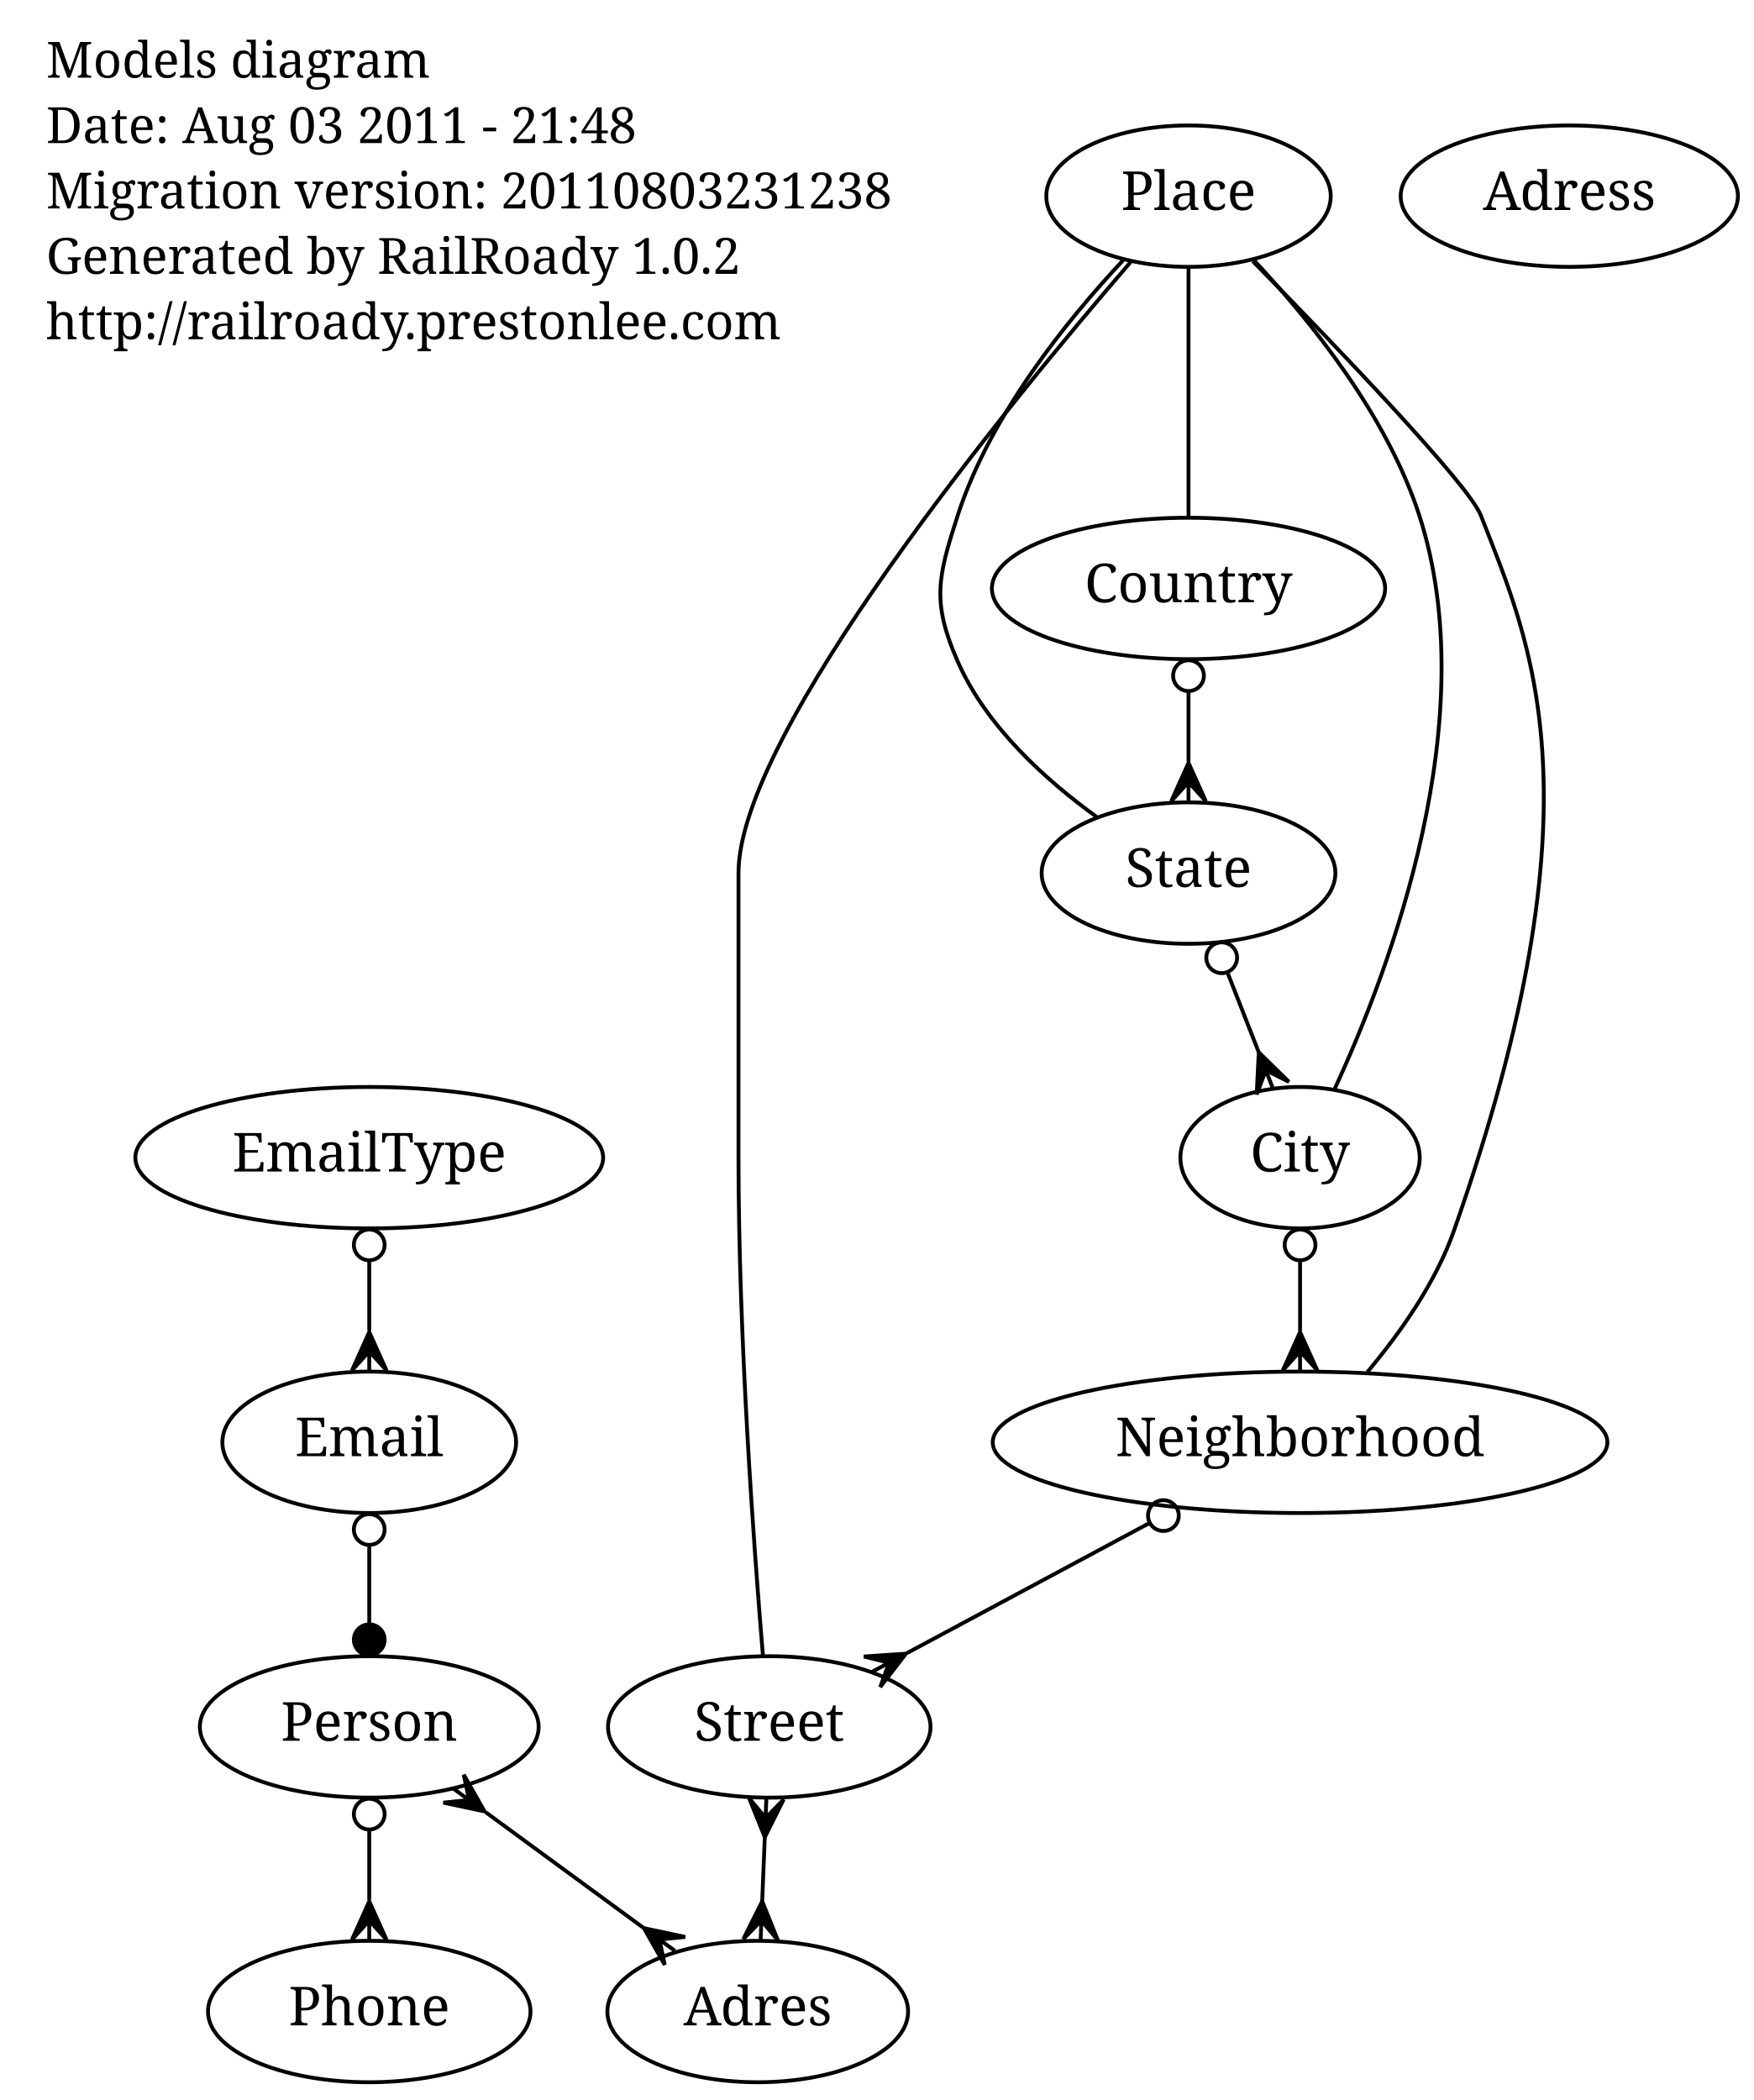
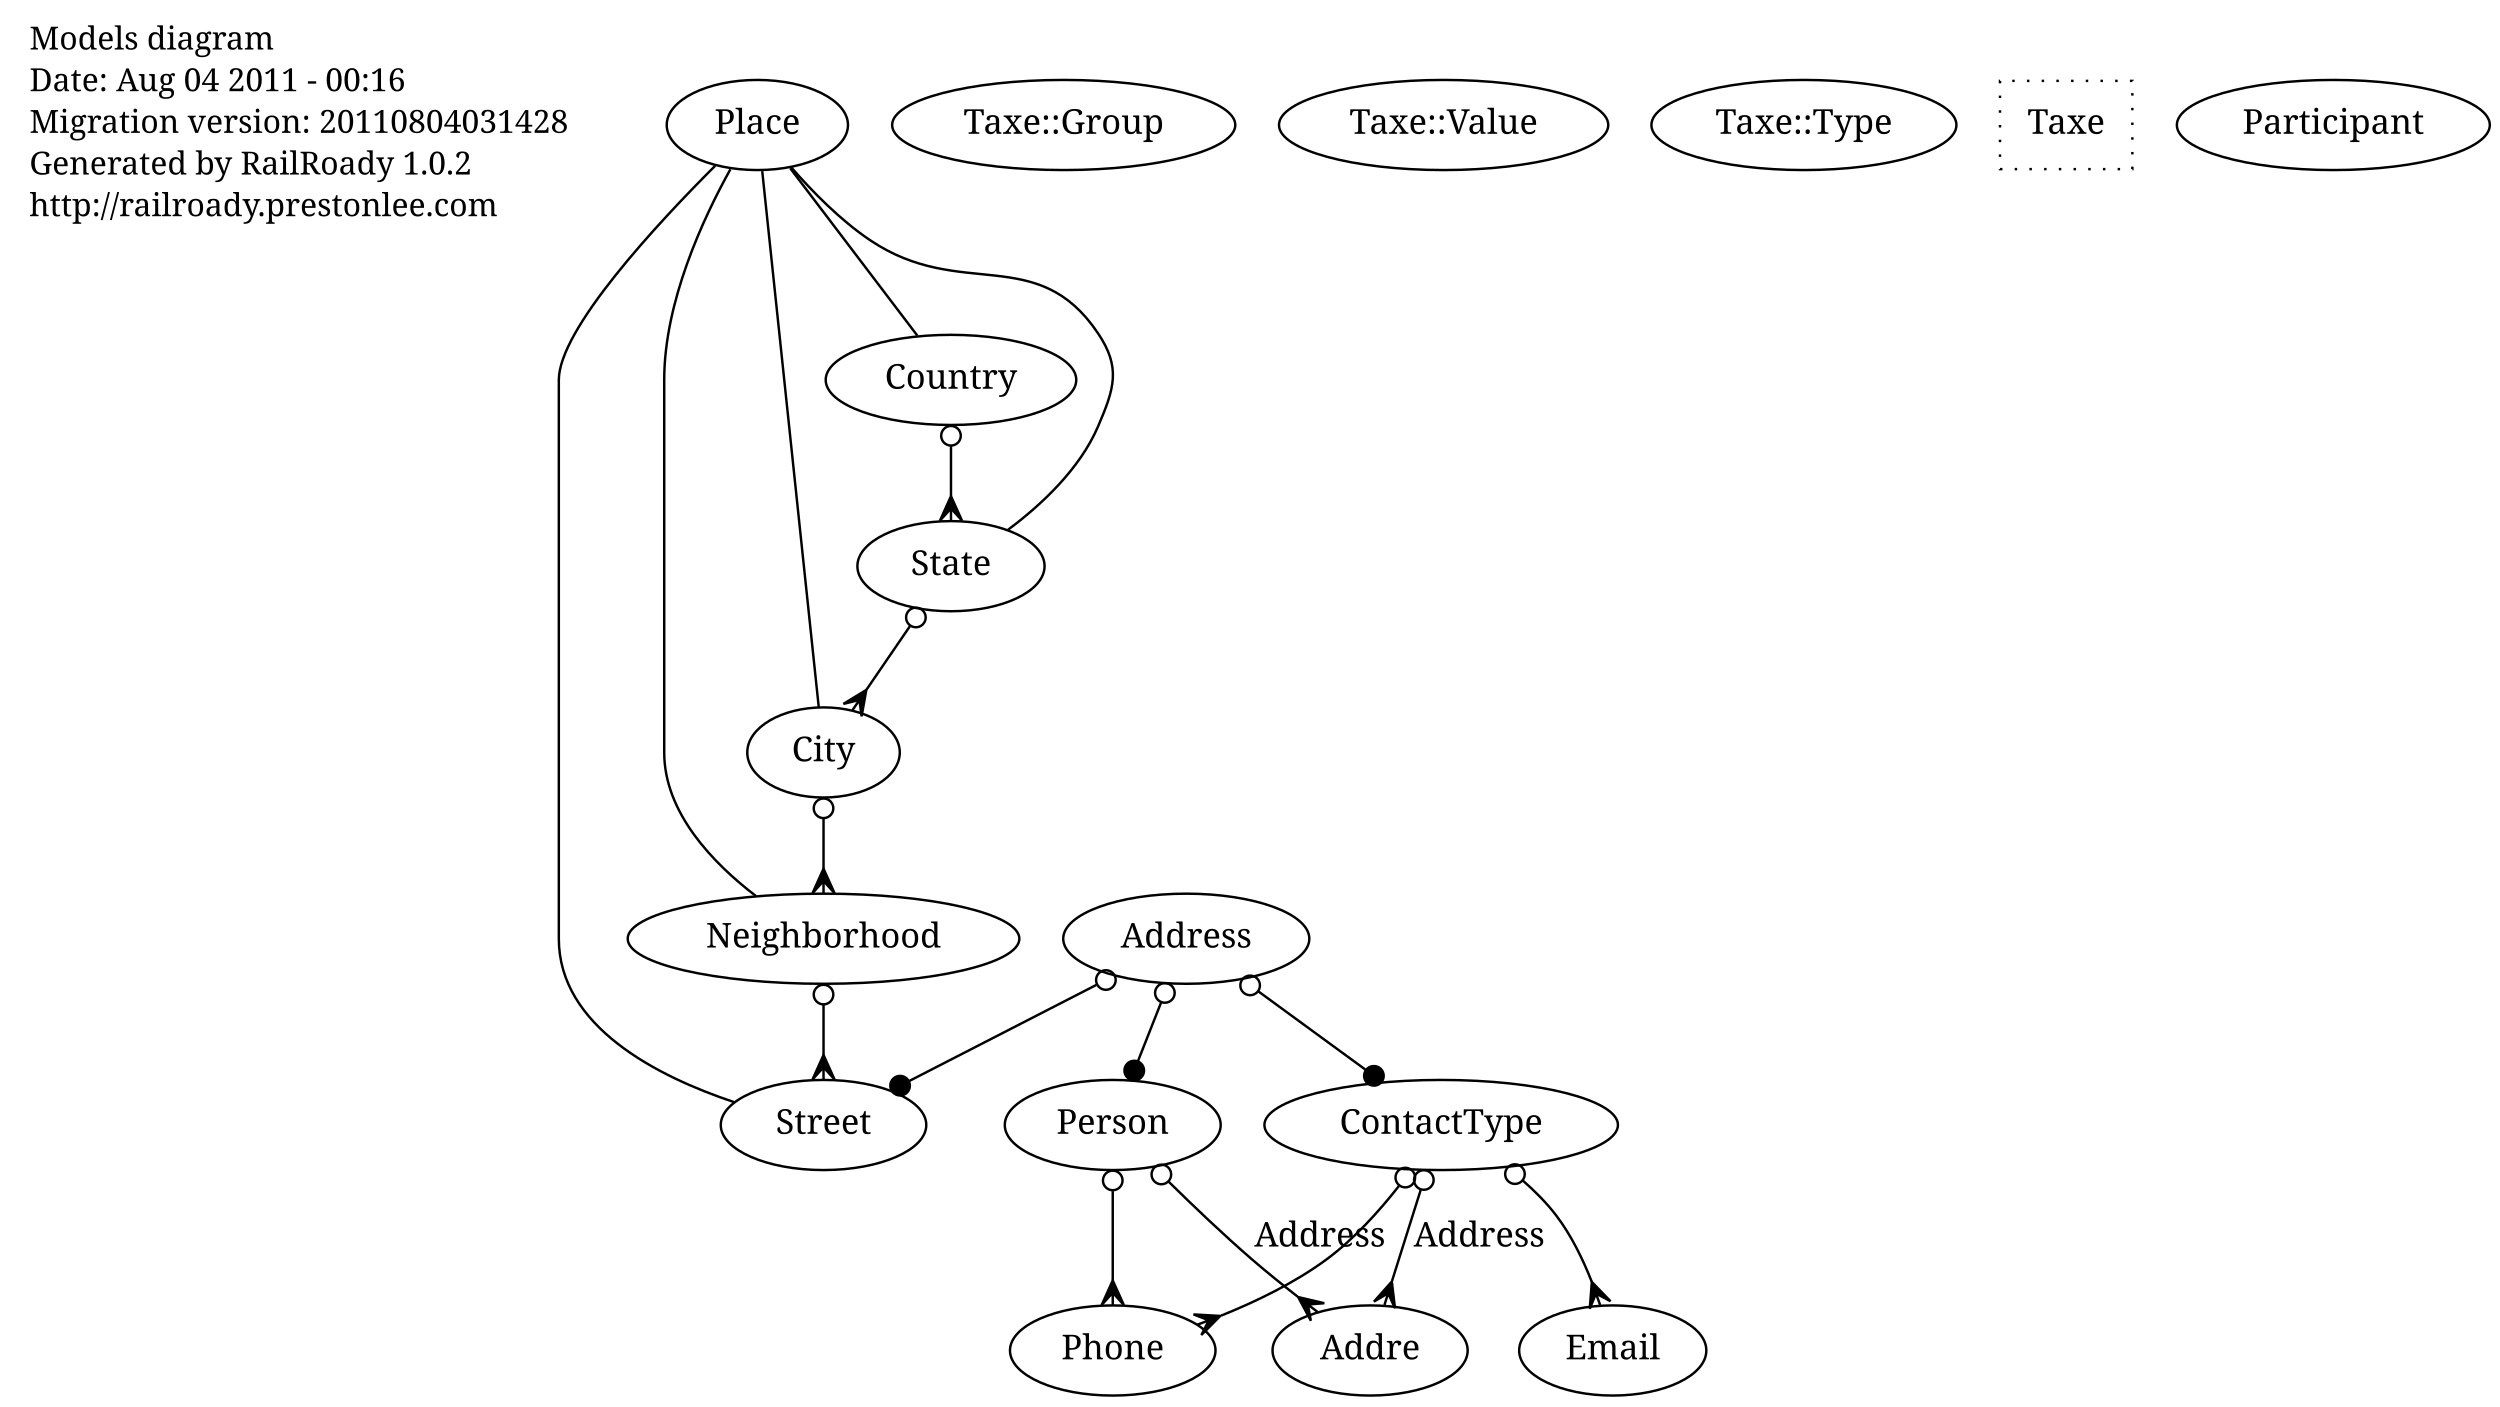
- <svg xmlns="http://www.w3.org/2000/svg" width="456pt" height="546pt" viewBox="0.00 0.00 456.00 546.00">
-   <g id="graph1" class="graph" transform="scale(1 1) rotate(0) translate(4 542)">
-     <polygon fill="white" stroke="white" points="-4,5 -4,-542 453,-542 453,5 -4,5" />
+ <svg xmlns="http://www.w3.org/2000/svg" width="1020pt" height="574pt" viewBox="0.00 0.00 1020.00 574.00">
+   <g id="graph1" class="graph" transform="scale(1 1) rotate(0) translate(4 570)">
+     <polygon fill="white" stroke="white" points="-4,5 -4,-570 1017,-570 1017,5 -4,5" />
    <g id="node1" class="node">
-       <text text-anchor="start" x="8" y="-521.8" font-family="Times Roman,serif" font-size="13.00">Models diagram</text>
-       <text text-anchor="start" x="8" y="-504.8" font-family="Times Roman,serif" font-size="13.00">Date: Aug 03 2011 - 21:48</text>
-       <text text-anchor="start" x="8" y="-487.8" font-family="Times Roman,serif" font-size="13.00">Migration version: 20110803231238</text>
-       <text text-anchor="start" x="8" y="-470.8" font-family="Times Roman,serif" font-size="13.00">Generated by RailRoady 1.0.2</text>
-       <text text-anchor="start" x="8" y="-453.8" font-family="Times Roman,serif" font-size="13.00">http://railroady.prestonlee.com</text>
+       <text text-anchor="start" x="8" y="-549.8" font-family="Times Roman,serif" font-size="13.00">Models diagram</text>
+       <text text-anchor="start" x="8" y="-532.8" font-family="Times Roman,serif" font-size="13.00">Date: Aug 04 2011 - 00:16</text>
+       <text text-anchor="start" x="8" y="-515.8" font-family="Times Roman,serif" font-size="13.00">Migration version: 20110804031428</text>
+       <text text-anchor="start" x="8" y="-498.8" font-family="Times Roman,serif" font-size="13.00">Generated by RailRoady 1.0.2</text>
+       <text text-anchor="start" x="8" y="-481.8" font-family="Times Roman,serif" font-size="13.00">http://railroady.prestonlee.com</text>
    </g>
    <g id="node2" class="node">
-       <ellipse fill="none" stroke="black" cx="196" cy="-93" rx="41.927" ry="18.385" />
-       <text text-anchor="middle" x="196" y="-89.4" font-family="Times Roman,serif" font-size="14.00">Street</text>
+       <ellipse fill="none" stroke="black" cx="332" cy="-111" rx="41.927" ry="18.385" />
+       <text text-anchor="middle" x="332" y="-107.4" font-family="Times Roman,serif" font-size="14.00">Street</text>
+     </g>
+     <g id="node3" class="node">
+       <ellipse fill="none" stroke="black" cx="384" cy="-339" rx="38.184" ry="18.385" />
+       <text text-anchor="middle" x="384" y="-335.4" font-family="Times Roman,serif" font-size="14.00">State</text>
+     </g>
+     <g id="node7" class="node">
+       <ellipse fill="none" stroke="black" cx="332" cy="-263" rx="31.113" ry="18.385" />
+       <text text-anchor="middle" x="332" y="-259.4" font-family="Times Roman,serif" font-size="14.00">City</text>
+     </g>
+     <g id="edge4" class="edge">
+       <path fill="none" stroke="black" d="M367.358,-314.677C361.669,-306.363 355.291,-297.041 349.535,-288.628" />
+       <ellipse fill="none" stroke="black" cx="369.681" cy="-318.072" rx="4" ry="4" />
+       <polygon fill="black" stroke="black" points="349.463,-288.522 347.53,-277.728 346.639,-284.396 343.816,-280.269 343.816,-280.269 343.816,-280.269 346.639,-284.396 340.102,-282.81 349.463,-288.522 349.463,-288.522" />
+     </g>
+     <g id="node4" class="node">
+       <ellipse fill="none" stroke="black" cx="430" cy="-519" rx="70.004" ry="18.385" />
+       <text text-anchor="middle" x="430" y="-515.4" font-family="Times Roman,serif" font-size="14.00">Taxe::Group</text>
+     </g>
+     <g id="node5" class="node">
+       <ellipse fill="none" stroke="black" cx="585" cy="-519" rx="67.175" ry="18.385" />
+       <text text-anchor="middle" x="585" y="-515.4" font-family="Times Roman,serif" font-size="14.00">Taxe::Value</text>
+     </g>
+     <g id="node6" class="node">
+       <ellipse fill="none" stroke="black" cx="732" cy="-519" rx="62.225" ry="18.385" />
+       <text text-anchor="middle" x="732" y="-515.4" font-family="Times Roman,serif" font-size="14.00">Taxe::Type</text>
+     </g>
+     <g id="node16" class="node">
+       <ellipse fill="none" stroke="black" cx="332" cy="-187" rx="79.903" ry="18.385" />
+       <text text-anchor="middle" x="332" y="-183.4" font-family="Times Roman,serif" font-size="14.00">Neighborhood</text>
+     </g>
+     <g id="edge8" class="edge">
+       <path fill="none" stroke="black" d="M332,-236.073C332,-229.449 332,-222.332 332,-215.63" />
+       <ellipse fill="none" stroke="black" cx="332" cy="-240.213" rx="4" ry="4" />
+       <polygon fill="black" stroke="black" points="332,-215.57 336.5,-205.57 332,-210.57 332,-205.57 332,-205.57 332,-205.57 332,-210.57 327.5,-205.57 332,-215.57 332,-215.57" />
+     </g>
+     <g id="node8" class="node">
+       <ellipse fill="none" stroke="black" cx="450" cy="-19" rx="41.927" ry="18.385" />
+       <text text-anchor="middle" x="450" y="-15.4" font-family="Times Roman,serif" font-size="14.00">Phone</text>
+     </g>
+     <g id="node9" class="node">
+       <ellipse fill="none" stroke="black" cx="654" cy="-19" rx="38.184" ry="18.385" />
+       <text text-anchor="middle" x="654" y="-15.4" font-family="Times Roman,serif" font-size="14.00">Email</text>
+     </g>
+     <g id="node10" class="node">
+       <ellipse fill="none" stroke="black" cx="584" cy="-111" rx="72.125" ry="18.385" />
+       <text text-anchor="middle" x="584" y="-107.4" font-family="Times Roman,serif" font-size="14.00">ContactType</text>
+     </g>
+     <g id="edge12" class="edge">
+       <path fill="none" stroke="black" d="M566.788,-86.147C558.675,-75.798 548.298,-64.288 537,-56 524.204,-46.613 508.663,-39.039 494.277,-33.248" />
+       <ellipse fill="none" stroke="black" cx="569.364" cy="-89.546" rx="4" ry="4" />
+       <polygon fill="black" stroke="black" points="493.888,-33.099 486.159,-25.32 489.218,-31.31 484.549,-29.522 484.549,-29.522 484.549,-29.522 489.218,-31.31 482.94,-33.724 493.888,-33.099 493.888,-33.099" />
+     </g>
+     <g id="edge14" class="edge">
+       <path fill="none" stroke="black" d="M617.382,-88.264C622.357,-83.919 627.111,-79.115 631,-74 637.072,-66.013 641.843,-56.188 645.428,-47.063" />
+       <ellipse fill="none" stroke="black" cx="614.1" cy="-90.967" rx="4" ry="4" />
+       <polygon fill="black" stroke="black" points="645.464,-46.963 653.091,-39.083 647.161,-42.259 648.858,-37.556 648.858,-37.556 648.858,-37.556 647.161,-42.259 644.625,-36.029 645.464,-46.963 645.464,-46.963" />
+     </g>
+     <g id="node26" class="node">
+       <ellipse fill="none" stroke="black" cx="555" cy="-19" rx="39.807" ry="18.385" />
+       <text text-anchor="middle" x="555" y="-15.4" font-family="Times Roman,serif" font-size="14.00">Addre</text>
+     </g>
+     <g id="edge16" class="edge">
+       <path fill="none" stroke="black" d="M575.63,-84.447C571.971,-72.841 567.675,-59.21 563.953,-47.401" />
+       <ellipse fill="none" stroke="black" cx="576.929" cy="-88.567" rx="4" ry="4" />
+       <polygon fill="black" stroke="black" points="563.866,-47.127 565.152,-36.237 562.363,-42.359 560.86,-37.59 560.86,-37.59 560.86,-37.59 562.363,-42.359 556.568,-38.943 563.866,-47.127 563.866,-47.127" />
+       <text text-anchor="middle" x="599.5" y="-61.4" font-family="Times Roman,serif" font-size="14.00">Address</text>
+     </g>
+     <g id="node11" class="node">
+       <ellipse fill="none" stroke="black" cx="384" cy="-415" rx="51.118" ry="18.385" />
+       <text text-anchor="middle" x="384" y="-411.4" font-family="Times Roman,serif" font-size="14.00">Country</text>
+     </g>
+     <g id="edge18" class="edge">
+       <path fill="none" stroke="black" d="M384,-388.073C384,-381.449 384,-374.332 384,-367.63" />
+       <ellipse fill="none" stroke="black" cx="384" cy="-392.213" rx="4" ry="4" />
+       <polygon fill="black" stroke="black" points="384,-367.57 388.5,-357.57 384,-362.57 384,-357.57 384,-357.57 384,-357.57 384,-362.57 379.5,-357.57 384,-367.57 384,-367.57" />
+     </g>
+     <g id="node12" class="node">
+       <ellipse fill="none" stroke="black" cx="305" cy="-519" rx="36.977" ry="18.385" />
+       <text text-anchor="middle" x="305" y="-515.4" font-family="Times Roman,serif" font-size="14.00">Place</text>
+     </g>
+     <g id="edge2" class="edge">
+       <path fill="none" stroke="black" d="M287.822,-502.39C264.045,-478.646 224,-435.597 224,-415 224,-415 224,-415 224,-187 224,-151.234 264.104,-130.836 295.436,-120.358" />
+     </g>
+     <g id="edge6" class="edge">
+       <path fill="none" stroke="black" d="M318.905,-501.617C327.373,-491.905 338.873,-480.155 351,-472 388.052,-447.083 419.104,-471.066 444,-434 453.417,-419.98 450.663,-411.519 444,-396 436.518,-378.573 420.8,-363.963 407.328,-353.898" />
+     </g>
+     <g id="edge10" class="edge">
+       <path fill="none" stroke="black" d="M306.985,-500.176C311.991,-452.718 325.079,-328.62 330.048,-281.507" />
+     </g>
+     <g id="edge20" class="edge">
+       <path fill="none" stroke="black" d="M318.401,-501.358C332.84,-482.349 355.701,-452.254 370.267,-433.078" />
+     </g>
+     <g id="edge28" class="edge">
+       <path fill="none" stroke="black" d="M294.009,-500.942C282.786,-480.753 267,-446.718 267,-415 267,-415 267,-415 267,-263 267,-238.52 286.718,-217.951 304.434,-204.411" />
+     </g>
+     <g id="node13" class="node">
+       <polygon fill="none" stroke="black" stroke-dasharray="1,5" points="866,-537 812,-537 812,-501 866,-501 866,-537" />
+       <text text-anchor="middle" x="839" y="-515.4" font-family="Times Roman,serif" font-size="14.00">Taxe</text>
    </g>
    <g id="node14" class="node">
-       <ellipse fill="none" stroke="black" cx="193" cy="-19" rx="39.097" ry="18.385" />
-       <text text-anchor="middle" x="193" y="-15.4" font-family="Times Roman,serif" font-size="14.00">Adres</text>
+       <ellipse fill="none" stroke="black" cx="948" cy="-519" rx="63.848" ry="18.385" />
+       <text text-anchor="middle" x="948" y="-515.4" font-family="Times Roman,serif" font-size="14.00">Participant</text>
    </g>
-     <g id="edge2" class="edge">
-       <path fill="none" stroke="black" d="M194.836,-64.282C194.615,-58.836 194.384,-53.138 194.163,-47.693" />
-       <polygon fill="black" stroke="black" points="194.838,-64.335 190.747,-74.509 195.04,-69.331 195.243,-74.327 195.243,-74.327 195.243,-74.327 195.04,-69.331 199.739,-74.144 194.838,-64.335 194.838,-64.335" />
-       <polygon fill="black" stroke="black" points="194.162,-47.659 198.253,-37.485 193.959,-42.663 193.757,-37.667 193.757,-37.667 193.757,-37.667 193.959,-42.663 189.26,-37.85 194.162,-47.659 194.162,-47.659" />
-     </g>
-     <g id="node3" class="node">
-       <ellipse fill="none" stroke="black" cx="305" cy="-315" rx="38.184" ry="18.385" />
-       <text text-anchor="middle" x="305" y="-311.4" font-family="Times Roman,serif" font-size="14.00">State</text>
-     </g>
-     <g id="node4" class="node">
-       <ellipse fill="none" stroke="black" cx="334" cy="-241" rx="31.113" ry="18.385" />
-       <text text-anchor="middle" x="334" y="-237.4" font-family="Times Roman,serif" font-size="14.00">City</text>
-     </g>
-     <g id="edge6" class="edge">
-       <path fill="none" stroke="black" d="M315.159,-289.076C317.767,-282.422 320.581,-275.241 323.219,-268.509" />
-       <ellipse fill="none" stroke="black" cx="313.628" cy="-292.984" rx="4" ry="4" />
-       <polygon fill="black" stroke="black" points="323.265,-268.392 331.104,-260.724 325.09,-263.737 326.914,-259.082 326.914,-259.082 326.914,-259.082 325.09,-263.737 322.724,-257.44 323.265,-268.392 323.265,-268.392" />
-     </g>
-     <g id="node12" class="node">
-       <ellipse fill="none" stroke="black" cx="334" cy="-167" rx="79.903" ry="18.385" />
-       <text text-anchor="middle" x="334" y="-163.4" font-family="Times Roman,serif" font-size="14.00">Neighborhood</text>
-     </g>
-     <g id="edge10" class="edge">
-       <path fill="none" stroke="black" d="M334,-214.309C334,-208.377 334,-202.061 334,-196.04" />
-       <ellipse fill="none" stroke="black" cx="334" cy="-218.327" rx="4" ry="4" />
-       <polygon fill="black" stroke="black" points="334,-195.667 338.5,-185.667 334,-190.667 334,-185.667 334,-185.667 334,-185.667 334,-190.667 329.5,-185.667 334,-195.667 334,-195.667" />
-     </g>
-     <g id="node5" class="node">
-       <ellipse fill="none" stroke="black" cx="92" cy="-19" rx="41.927" ry="18.385" />
-       <text text-anchor="middle" x="92" y="-15.4" font-family="Times Roman,serif" font-size="14.00">Phone</text>
-     </g>
-     <g id="node6" class="node">
-       <ellipse fill="none" stroke="black" cx="92" cy="-167" rx="38.184" ry="18.385" />
-       <text text-anchor="middle" x="92" y="-163.4" font-family="Times Roman,serif" font-size="14.00">Email</text>
-     </g>
-     <g id="node11" class="node">
-       <ellipse fill="none" stroke="black" cx="92" cy="-93" rx="44.047" ry="18.385" />
-       <text text-anchor="middle" x="92" y="-89.4" font-family="Times Roman,serif" font-size="14.00">Person</text>
-     </g>
-     <g id="edge14" class="edge">
-       <path fill="none" stroke="black" d="M92,-140.309C92,-133.635 92,-126.476 92,-119.797" />
-       <ellipse fill="none" stroke="black" cx="92" cy="-144.327" rx="4" ry="4" />
-       <ellipse fill="black" stroke="black" cx="92" cy="-115.667" rx="4" ry="4" />
-     </g>
-     <g id="node7" class="node">
-       <ellipse fill="none" stroke="black" cx="305" cy="-389" rx="51.118" ry="18.385" />
-       <text text-anchor="middle" x="305" y="-385.4" font-family="Times Roman,serif" font-size="14.00">Country</text>
-     </g>
-     <g id="edge16" class="edge">
-       <path fill="none" stroke="black" d="M305,-362.309C305,-356.377 305,-350.061 305,-344.04" />
-       <ellipse fill="none" stroke="black" cx="305" cy="-366.327" rx="4" ry="4" />
-       <polygon fill="black" stroke="black" points="305,-343.667 309.5,-333.667 305,-338.667 305,-333.667 305,-333.667 305,-333.667 305,-338.667 300.5,-333.667 305,-343.667 305,-343.667" />
-     </g>
-     <g id="node8" class="node">
-       <ellipse fill="none" stroke="black" cx="305" cy="-491" rx="36.977" ry="18.385" />
-       <text text-anchor="middle" x="305" y="-487.4" font-family="Times Roman,serif" font-size="14.00">Place</text>
-     </g>
-     <g id="edge4" class="edge">
-       <path fill="none" stroke="black" d="M289.944,-473.863C258.344,-437.175 188,-351.416 188,-315 188,-315 188,-315 188,-241 188,-194.425 191.999,-139.726 194.342,-111.673" />
-     </g>
-     <g id="edge8" class="edge">
-       <path fill="none" stroke="black" d="M288.03,-474.378C273.431,-458.796 253.43,-434.052 245,-408 239.8,-391.931 238.199,-385.459 245,-370 252.397,-353.185 267.754,-339.265 281.079,-329.635" />
-     </g>
-     <g id="edge12" class="edge">
-       <path fill="none" stroke="black" d="M321.97,-474.378C336.569,-458.796 356.57,-434.052 365,-408 382.068,-355.255 357.349,-289.915 343.013,-258.925" />
-     </g>
-     <g id="edge18" class="edge">
-       <path fill="none" stroke="black" d="M305,-472.292C305,-453.888 305,-425.953 305,-407.59" />
-     </g>
-     <g id="edge28" class="edge">
-       <path fill="none" stroke="black" d="M321.715,-474.097C343.132,-452.238 377.886,-416.013 381,-408 393.731,-375.244 413.509,-334.393 374,-222 369.223,-208.411 359.915,-195.283 351.479,-185.262" />
-     </g>
-     <g id="node9" class="node">
-       <ellipse fill="none" stroke="black" cx="404" cy="-491" rx="43.841" ry="18.385" />
-       <text text-anchor="middle" x="404" y="-487.4" font-family="Times Roman,serif" font-size="14.00">Adress</text>
-     </g>
-     <g id="node10" class="node">
-       <ellipse fill="none" stroke="black" cx="92" cy="-241" rx="60.811" ry="18.385" />
-       <text text-anchor="middle" x="92" y="-237.4" font-family="Times Roman,serif" font-size="14.00">EmailType</text>
-     </g>
-     <g id="edge20" class="edge">
-       <path fill="none" stroke="black" d="M92,-214.309C92,-208.377 92,-202.061 92,-196.04" />
-       <ellipse fill="none" stroke="black" cx="92" cy="-218.327" rx="4" ry="4" />
-       <polygon fill="black" stroke="black" points="92,-195.667 96.5,-185.667 92,-190.667 92,-185.667 92,-185.667 92,-185.667 92,-190.667 87.5,-185.667 92,-195.667 92,-195.667" />
+     <g id="node15" class="node">
+       <ellipse fill="none" stroke="black" cx="450" cy="-111" rx="44.047" ry="18.385" />
+       <text text-anchor="middle" x="450" y="-107.4" font-family="Times Roman,serif" font-size="14.00">Person</text>
    </g>
    <g id="edge22" class="edge">
-       <path fill="none" stroke="black" d="M92,-66.309C92,-60.377 92,-54.061 92,-48.04" />
-       <ellipse fill="none" stroke="black" cx="92" cy="-70.327" rx="4" ry="4" />
-       <polygon fill="black" stroke="black" points="92,-47.667 96.5,-37.667 92,-42.667 92,-37.667 92,-37.667 92,-37.667 92,-42.667 87.5,-37.667 92,-47.667 92,-47.667" />
+       <path fill="none" stroke="black" d="M450,-84.029C450,-72.599 450,-59.267 450,-47.66" />
+       <ellipse fill="none" stroke="black" cx="450" cy="-88.382" rx="4" ry="4" />
+       <polygon fill="black" stroke="black" points="450,-47.59 454.5,-37.59 450,-42.59 450,-37.59 450,-37.59 450,-37.59 450,-42.59 445.5,-37.59 450,-47.59 450,-47.59" />
    </g>
    <g id="edge24" class="edge">
-       <path fill="none" stroke="black" d="M122.336,-70.773C135.324,-61.257 150.442,-50.181 163.353,-40.722" />
-       <polygon fill="black" stroke="black" points="121.982,-71.033 111.256,-73.313 117.949,-73.988 113.915,-76.943 113.915,-76.943 113.915,-76.943 117.949,-73.988 116.575,-80.573 121.982,-71.033 121.982,-71.033" />
-       <polygon fill="black" stroke="black" points="163.408,-40.682 174.134,-38.401 167.441,-37.726 171.474,-34.771 171.474,-34.771 171.474,-34.771 167.441,-37.726 168.815,-31.141 163.408,-40.682 163.408,-40.682" />
+       <path fill="none" stroke="black" d="M472.745,-87.928C482.97,-77.853 495.34,-66.066 507,-56 512.804,-50.99 519.194,-45.834 525.365,-41.021" />
+       <ellipse fill="none" stroke="black" cx="469.833" cy="-90.818" rx="4" ry="4" />
+       <polygon fill="black" stroke="black" points="525.64,-40.809 536.311,-38.285 529.604,-37.763 533.569,-34.716 533.569,-34.716 533.569,-34.716 529.604,-37.763 530.827,-31.148 525.64,-40.809 525.64,-40.809" />
+       <text text-anchor="middle" x="534.5" y="-61.4" font-family="Times Roman,serif" font-size="14.00">Address</text>
    </g>
    <g id="edge26" class="edge">
-       <path fill="none" stroke="black" d="M294.722,-145.938C274.923,-135.321 251.087,-122.54 231.797,-112.196" />
-       <ellipse fill="none" stroke="black" cx="298.468" cy="-147.947" rx="4" ry="4" />
-       <polygon fill="black" stroke="black" points="231.543,-112.06 224.857,-103.368 227.137,-109.697 222.73,-107.334 222.73,-107.334 222.73,-107.334 227.137,-109.697 220.604,-111.3 231.543,-112.06 231.543,-112.06" />
+       <path fill="none" stroke="black" d="M332,-160.073C332,-153.449 332,-146.332 332,-139.63" />
+       <ellipse fill="none" stroke="black" cx="332" cy="-164.213" rx="4" ry="4" />
+       <polygon fill="black" stroke="black" points="332,-139.57 336.5,-129.57 332,-134.57 332,-129.57 332,-129.57 332,-129.57 332,-134.57 327.5,-129.57 332,-139.57 332,-139.57" />
+     </g>
+     <g id="node17" class="node">
+       <ellipse fill="none" stroke="black" cx="480" cy="-187" rx="50.205" ry="18.385" />
+       <text text-anchor="middle" x="480" y="-183.4" font-family="Times Roman,serif" font-size="14.00">Address</text>
+     </g>
+     <g id="edge32" class="edge">
+       <path fill="none" stroke="black" d="M443.352,-168.181C419.99,-156.184 389.895,-140.73 366.883,-128.913" />
+       <ellipse fill="none" stroke="black" cx="447.202" cy="-170.158" rx="4" ry="4" />
+       <ellipse fill="black" stroke="black" cx="363.236" cy="-127.04" rx="4" ry="4" />
+     </g>
+     <g id="edge34" class="edge">
+       <path fill="none" stroke="black" d="M509.407,-165.51C523.085,-155.514 539.353,-143.627 553.2,-133.508" />
+       <ellipse fill="none" stroke="black" cx="506.053" cy="-167.961" rx="4" ry="4" />
+       <ellipse fill="black" stroke="black" cx="556.552" cy="-131.058" rx="4" ry="4" />
+     </g>
+     <g id="edge30" class="edge">
+       <path fill="none" stroke="black" d="M469.736,-160.999C466.67,-153.231 463.309,-144.717 460.244,-136.952" />
+       <ellipse fill="none" stroke="black" cx="471.269" cy="-164.882" rx="4" ry="4" />
+       <ellipse fill="black" stroke="black" cx="458.768" cy="-133.212" rx="4" ry="4" />
    </g>
  </g>
</svg>
